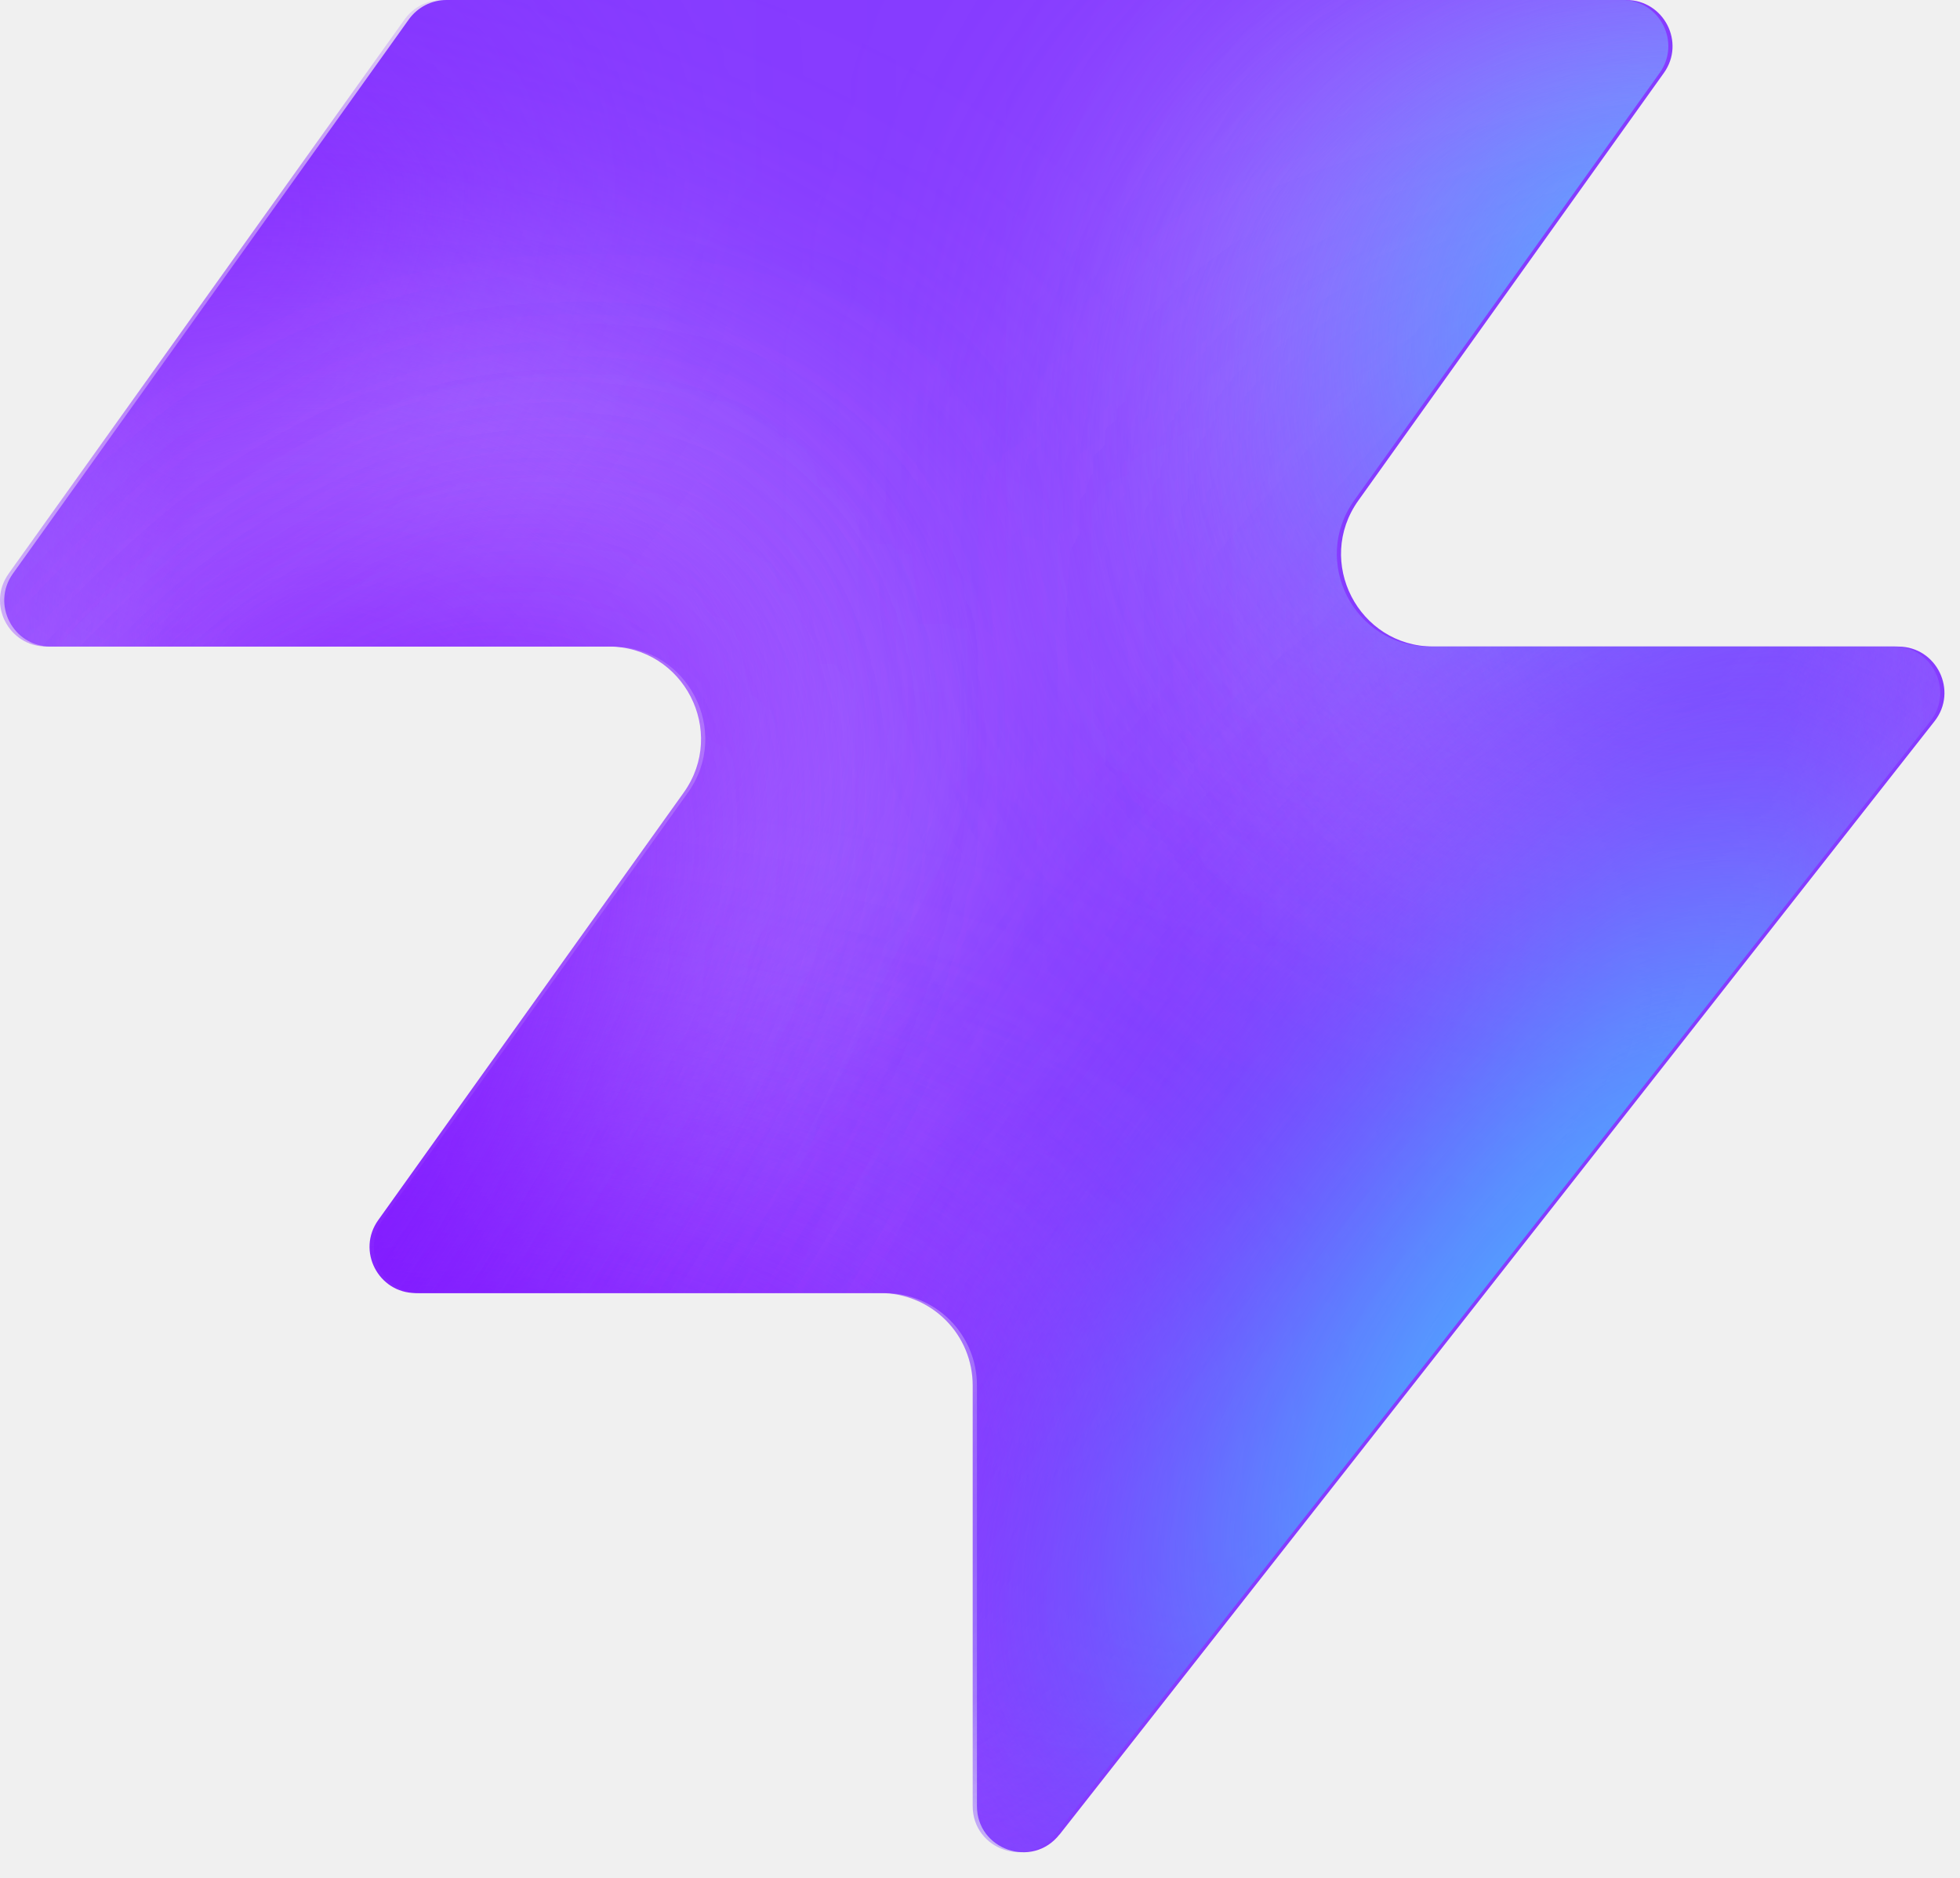
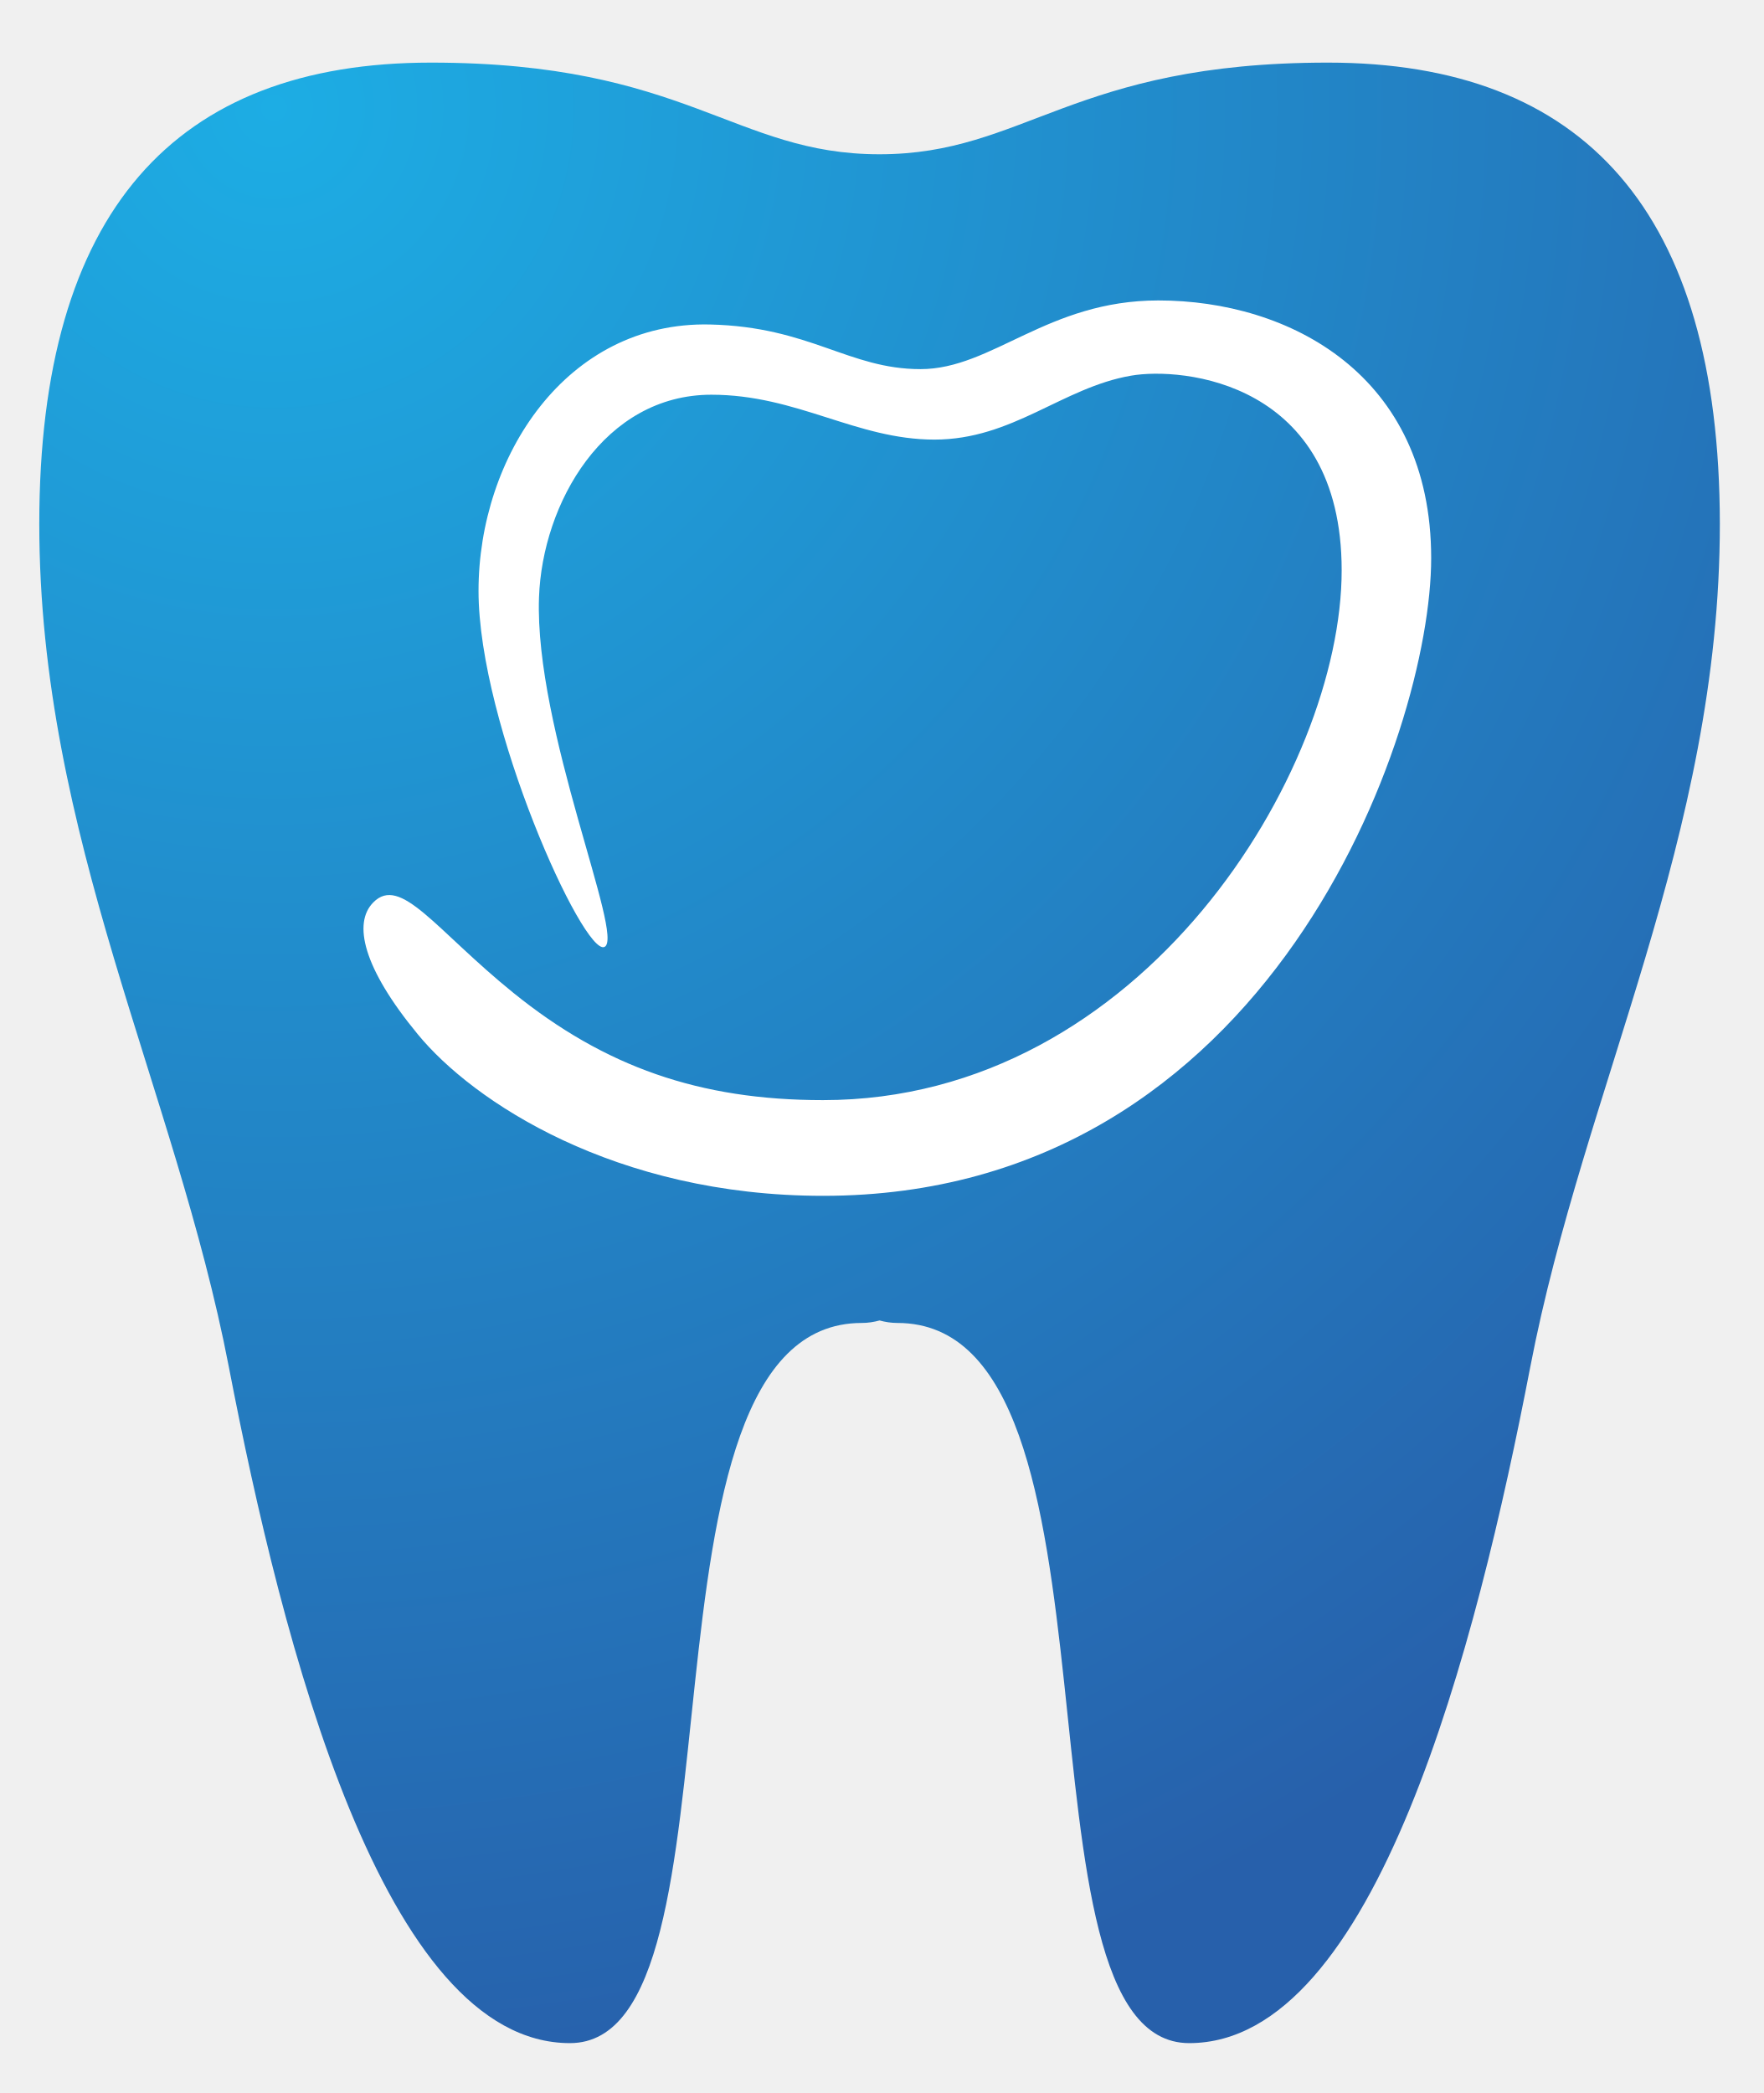
- <svg xmlns="http://www.w3.org/2000/svg" width="48" height="46" fill="none" viewBox="0 0 48 46">
-   <path fill="#863bff" d="M25.946 44.938c-.664.845-2.021.375-2.021-.698V33.937a2.26 2.26 0 0 0-2.262-2.262H10.287c-.92 0-1.456-1.04-.92-1.788l7.48-10.471c1.07-1.497 0-3.578-1.842-3.578H1.237c-.92 0-1.456-1.04-.92-1.788L10.013.474c.214-.297.556-.474.92-.474h28.894c.92 0 1.456 1.04.92 1.788l-7.48 10.471c-1.07 1.498 0 3.579 1.842 3.579h11.377c.943 0 1.473 1.088.89 1.83L25.947 44.94z" style="fill:#863bff;fill:color(display-p3 .525 .23 1);fill-opacity:1" />
-   <mask id="a" width="48" height="46" x="0" y="0" maskUnits="userSpaceOnUse" style="mask-type:alpha">
-     <path fill="#000" d="M25.842 44.938c-.664.844-2.021.375-2.021-.698V33.937a2.26 2.26 0 0 0-2.262-2.262H10.183c-.92 0-1.456-1.04-.92-1.788l7.48-10.471c1.07-1.498 0-3.579-1.842-3.579H1.133c-.92 0-1.456-1.04-.92-1.787L9.91.473c.214-.297.556-.474.92-.474h28.894c.92 0 1.456 1.04.92 1.788l-7.48 10.471c-1.07 1.498 0 3.578 1.842 3.578h11.377c.943 0 1.473 1.088.89 1.832L25.843 44.94z" style="fill:#000;fill-opacity:1" />
-   </mask>
-   <g mask="url(#a)">
-     <g filter="url(#b)">
-       <ellipse cx="5.508" cy="14.704" fill="#ede6ff" rx="5.508" ry="14.704" style="fill:#ede6ff;fill:color(display-p3 .927 .903 1);fill-opacity:1" transform="matrix(.00324 1 1 -.00324 -4.47 31.516)" />
-     </g>
-     <g filter="url(#c)">
-       <ellipse cx="10.399" cy="29.851" fill="#ede6ff" rx="10.399" ry="29.851" style="fill:#ede6ff;fill:color(display-p3 .927 .903 1);fill-opacity:1" transform="matrix(.00324 1 1 -.00324 -39.328 7.883)" />
-     </g>
-     <g filter="url(#d)">
-       <ellipse cx="5.508" cy="30.487" fill="#7e14ff" rx="5.508" ry="30.487" style="fill:#7e14ff;fill:color(display-p3 .492 .077 1);fill-opacity:1" transform="rotate(89.814 -25.913 -14.639)scale(1 -1)" />
-     </g>
-     <g filter="url(#e)">
-       <ellipse cx="5.508" cy="30.599" fill="#7e14ff" rx="5.508" ry="30.599" style="fill:#7e14ff;fill:color(display-p3 .492 .077 1);fill-opacity:1" transform="rotate(89.814 -32.644 -3.334)scale(1 -1)" />
-     </g>
-     <g filter="url(#f)">
-       <ellipse cx="5.508" cy="30.599" fill="#7e14ff" rx="5.508" ry="30.599" style="fill:#7e14ff;fill:color(display-p3 .492 .077 1);fill-opacity:1" transform="matrix(.00324 1 1 -.00324 -34.34 30.47)" />
-     </g>
-     <g filter="url(#g)">
-       <ellipse cx="14.072" cy="22.078" fill="#ede6ff" rx="14.072" ry="22.078" style="fill:#ede6ff;fill:color(display-p3 .927 .903 1);fill-opacity:1" transform="rotate(93.35 24.506 48.493)scale(-1 1)" />
-     </g>
-     <g filter="url(#h)">
-       <ellipse cx="3.47" cy="21.501" fill="#7e14ff" rx="3.47" ry="21.501" style="fill:#7e14ff;fill:color(display-p3 .492 .077 1);fill-opacity:1" transform="rotate(89.009 28.708 47.59)scale(-1 1)" />
-     </g>
-     <g filter="url(#i)">
-       <ellipse cx="3.47" cy="21.501" fill="#7e14ff" rx="3.47" ry="21.501" style="fill:#7e14ff;fill:color(display-p3 .492 .077 1);fill-opacity:1" transform="rotate(89.009 28.708 47.59)scale(-1 1)" />
-     </g>
-     <g filter="url(#j)">
-       <ellipse cx=".387" cy="8.972" fill="#7e14ff" rx="4.407" ry="29.108" style="fill:#7e14ff;fill:color(display-p3 .492 .077 1);fill-opacity:1" transform="rotate(39.51 .387 8.972)" />
-     </g>
-     <g filter="url(#k)">
-       <ellipse cx="47.523" cy="-6.092" fill="#7e14ff" rx="4.407" ry="29.108" style="fill:#7e14ff;fill:color(display-p3 .492 .077 1);fill-opacity:1" transform="rotate(37.892 47.523 -6.092)" />
-     </g>
-     <g filter="url(#l)">
-       <ellipse cx="41.412" cy="6.333" fill="#47bfff" rx="5.971" ry="9.665" style="fill:#47bfff;fill:color(display-p3 .28 .748 1);fill-opacity:1" transform="rotate(37.892 41.412 6.333)" />
-     </g>
-     <g filter="url(#m)">
-       <ellipse cx="-1.879" cy="38.332" fill="#7e14ff" rx="4.407" ry="29.108" style="fill:#7e14ff;fill:color(display-p3 .492 .077 1);fill-opacity:1" transform="rotate(37.892 -1.88 38.332)" />
-     </g>
-     <g filter="url(#n)">
-       <ellipse cx="-1.879" cy="38.332" fill="#7e14ff" rx="4.407" ry="29.108" style="fill:#7e14ff;fill:color(display-p3 .492 .077 1);fill-opacity:1" transform="rotate(37.892 -1.88 38.332)" />
-     </g>
-     <g filter="url(#o)">
-       <ellipse cx="35.651" cy="29.907" fill="#7e14ff" rx="4.407" ry="29.108" style="fill:#7e14ff;fill:color(display-p3 .492 .077 1);fill-opacity:1" transform="rotate(37.892 35.651 29.907)" />
-     </g>
-     <g filter="url(#p)">
-       <ellipse cx="38.418" cy="32.4" fill="#47bfff" rx="5.971" ry="15.297" style="fill:#47bfff;fill:color(display-p3 .28 .748 1);fill-opacity:1" transform="rotate(37.892 38.418 32.4)" />
-     </g>
-   </g>
-   <defs>
-     <filter id="b" width="60.045" height="41.654" x="-19.77" y="16.149" color-interpolation-filters="sRGB" filterUnits="userSpaceOnUse">
-       <feFlood flood-opacity="0" result="BackgroundImageFix" />
-       <feBlend in="SourceGraphic" in2="BackgroundImageFix" result="shape" />
-       <feGaussianBlur result="effect1_foregroundBlur_2002_17158" stdDeviation="7.659" />
-     </filter>
-     <filter id="c" width="90.34" height="51.437" x="-54.613" y="-7.533" color-interpolation-filters="sRGB" filterUnits="userSpaceOnUse">
-       <feFlood flood-opacity="0" result="BackgroundImageFix" />
-       <feBlend in="SourceGraphic" in2="BackgroundImageFix" result="shape" />
-       <feGaussianBlur result="effect1_foregroundBlur_2002_17158" stdDeviation="7.659" />
-     </filter>
-     <filter id="d" width="79.355" height="29.4" x="-49.64" y="2.03" color-interpolation-filters="sRGB" filterUnits="userSpaceOnUse">
-       <feFlood flood-opacity="0" result="BackgroundImageFix" />
-       <feBlend in="SourceGraphic" in2="BackgroundImageFix" result="shape" />
-       <feGaussianBlur result="effect1_foregroundBlur_2002_17158" stdDeviation="4.596" />
-     </filter>
-     <filter id="e" width="79.579" height="29.4" x="-45.045" y="20.029" color-interpolation-filters="sRGB" filterUnits="userSpaceOnUse">
-       <feFlood flood-opacity="0" result="BackgroundImageFix" />
-       <feBlend in="SourceGraphic" in2="BackgroundImageFix" result="shape" />
-       <feGaussianBlur result="effect1_foregroundBlur_2002_17158" stdDeviation="4.596" />
-     </filter>
-     <filter id="f" width="79.579" height="29.4" x="-43.513" y="21.178" color-interpolation-filters="sRGB" filterUnits="userSpaceOnUse">
-       <feFlood flood-opacity="0" result="BackgroundImageFix" />
-       <feBlend in="SourceGraphic" in2="BackgroundImageFix" result="shape" />
-       <feGaussianBlur result="effect1_foregroundBlur_2002_17158" stdDeviation="4.596" />
-     </filter>
-     <filter id="g" width="74.749" height="58.852" x="15.756" y="-17.901" color-interpolation-filters="sRGB" filterUnits="userSpaceOnUse">
-       <feFlood flood-opacity="0" result="BackgroundImageFix" />
-       <feBlend in="SourceGraphic" in2="BackgroundImageFix" result="shape" />
-       <feGaussianBlur result="effect1_foregroundBlur_2002_17158" stdDeviation="7.659" />
-     </filter>
-     <filter id="h" width="61.377" height="25.362" x="23.548" y="2.284" color-interpolation-filters="sRGB" filterUnits="userSpaceOnUse">
-       <feFlood flood-opacity="0" result="BackgroundImageFix" />
-       <feBlend in="SourceGraphic" in2="BackgroundImageFix" result="shape" />
-       <feGaussianBlur result="effect1_foregroundBlur_2002_17158" stdDeviation="4.596" />
-     </filter>
-     <filter id="i" width="61.377" height="25.362" x="23.548" y="2.284" color-interpolation-filters="sRGB" filterUnits="userSpaceOnUse">
-       <feFlood flood-opacity="0" result="BackgroundImageFix" />
-       <feBlend in="SourceGraphic" in2="BackgroundImageFix" result="shape" />
-       <feGaussianBlur result="effect1_foregroundBlur_2002_17158" stdDeviation="4.596" />
-     </filter>
-     <filter id="j" width="56.045" height="63.649" x="-27.636" y="-22.853" color-interpolation-filters="sRGB" filterUnits="userSpaceOnUse">
-       <feFlood flood-opacity="0" result="BackgroundImageFix" />
-       <feBlend in="SourceGraphic" in2="BackgroundImageFix" result="shape" />
-       <feGaussianBlur result="effect1_foregroundBlur_2002_17158" stdDeviation="4.596" />
-     </filter>
-     <filter id="k" width="54.814" height="64.646" x="20.116" y="-38.415" color-interpolation-filters="sRGB" filterUnits="userSpaceOnUse">
-       <feFlood flood-opacity="0" result="BackgroundImageFix" />
-       <feBlend in="SourceGraphic" in2="BackgroundImageFix" result="shape" />
-       <feGaussianBlur result="effect1_foregroundBlur_2002_17158" stdDeviation="4.596" />
-     </filter>
-     <filter id="l" width="33.541" height="35.313" x="24.641" y="-11.323" color-interpolation-filters="sRGB" filterUnits="userSpaceOnUse">
-       <feFlood flood-opacity="0" result="BackgroundImageFix" />
-       <feBlend in="SourceGraphic" in2="BackgroundImageFix" result="shape" />
-       <feGaussianBlur result="effect1_foregroundBlur_2002_17158" stdDeviation="4.596" />
-     </filter>
-     <filter id="m" width="54.814" height="64.646" x="-29.286" y="6.009" color-interpolation-filters="sRGB" filterUnits="userSpaceOnUse">
-       <feFlood flood-opacity="0" result="BackgroundImageFix" />
-       <feBlend in="SourceGraphic" in2="BackgroundImageFix" result="shape" />
-       <feGaussianBlur result="effect1_foregroundBlur_2002_17158" stdDeviation="4.596" />
-     </filter>
-     <filter id="n" width="54.814" height="64.646" x="-29.286" y="6.009" color-interpolation-filters="sRGB" filterUnits="userSpaceOnUse">
-       <feFlood flood-opacity="0" result="BackgroundImageFix" />
-       <feBlend in="SourceGraphic" in2="BackgroundImageFix" result="shape" />
-       <feGaussianBlur result="effect1_foregroundBlur_2002_17158" stdDeviation="4.596" />
-     </filter>
-     <filter id="o" width="54.814" height="64.646" x="8.244" y="-2.416" color-interpolation-filters="sRGB" filterUnits="userSpaceOnUse">
-       <feFlood flood-opacity="0" result="BackgroundImageFix" />
-       <feBlend in="SourceGraphic" in2="BackgroundImageFix" result="shape" />
-       <feGaussianBlur result="effect1_foregroundBlur_2002_17158" stdDeviation="4.596" />
-     </filter>
-     <filter id="p" width="39.409" height="43.623" x="18.713" y="10.588" color-interpolation-filters="sRGB" filterUnits="userSpaceOnUse">
-       <feFlood flood-opacity="0" result="BackgroundImageFix" />
-       <feBlend in="SourceGraphic" in2="BackgroundImageFix" result="shape" />
-       <feGaussianBlur result="effect1_foregroundBlur_2002_17158" stdDeviation="4.596" />
-     </filter>
-   </defs>
+ <svg xmlns="http://www.w3.org/2000/svg" version="1.1" id="Capa_1" x="0px" y="0px" viewBox="0 0 148.13 175.83" style="enable-background:new 0 0 148.13 175.83;" xml:space="preserve">
+   <style type="text/css">
+ 	.st0{fill:url(#SVGID_1_);}
+ 	.st1{fill:#FFFFFF;}
+ </style>
+   <radialGradient id="SVGID_1_" cx="23.02" cy="9.073" r="173.217" gradientUnits="userSpaceOnUse">
+     <stop offset="0" style="stop-color:#1DADE4" />
+     <stop offset="0.973" style="stop-color:#2760AB" />
+   </radialGradient>
+   <path class="st0" d="M111.56,5.26c-21.49,0-25.47,7.7-37.68,7.7c-12.21,0-16.19-7.7-37.68-7.7S3.3,17.74,3.3,44.01  c0,26.27,11.41,47.41,15.92,70.8s13,56.83,28.66,56.83s4.17-60.5,24.51-60.5c0.53,0,1.02-0.08,1.5-0.21  c0.48,0.13,0.97,0.21,1.5,0.21c20.34,0,8.85,60.5,24.51,60.5c15.66,0,24.15-33.43,28.66-56.83s15.92-44.53,15.92-70.8  C144.46,17.74,133.05,5.26,111.56,5.26z" />
+   <path class="st1" d="M31.35,75.82c2.3-2.36,5.24,2.3,11.78,7.59c7.67,6.2,15.61,9.01,26.01,9.01c26.85,0,43.57-27.64,43.57-44.51  c0-15.87-13.4-17.1-17.7-16.35c-5.77,1-9.94,5.37-16.51,5.37s-11.53-3.77-18.74-3.77c-9.01,0-14.2,9.12-14.48,17.03  c-0.39,11.08,7.24,28.56,5.5,29.36c-1.74,0.8-10.58-18.65-10.58-29.91s7.37-22.65,19.43-22.38c8.42,0.19,11.66,3.75,17.7,3.75  c6.03,0,10.66-5.77,19.98-5.77c10.99,0,22.92,6.23,22.92,21.65c0,14.66-13.48,53.57-51.08,53.57c-17.48,0-29.43-7.93-34.06-13.58  C30.48,81.29,29.65,77.55,31.35,75.82z" />
</svg>
